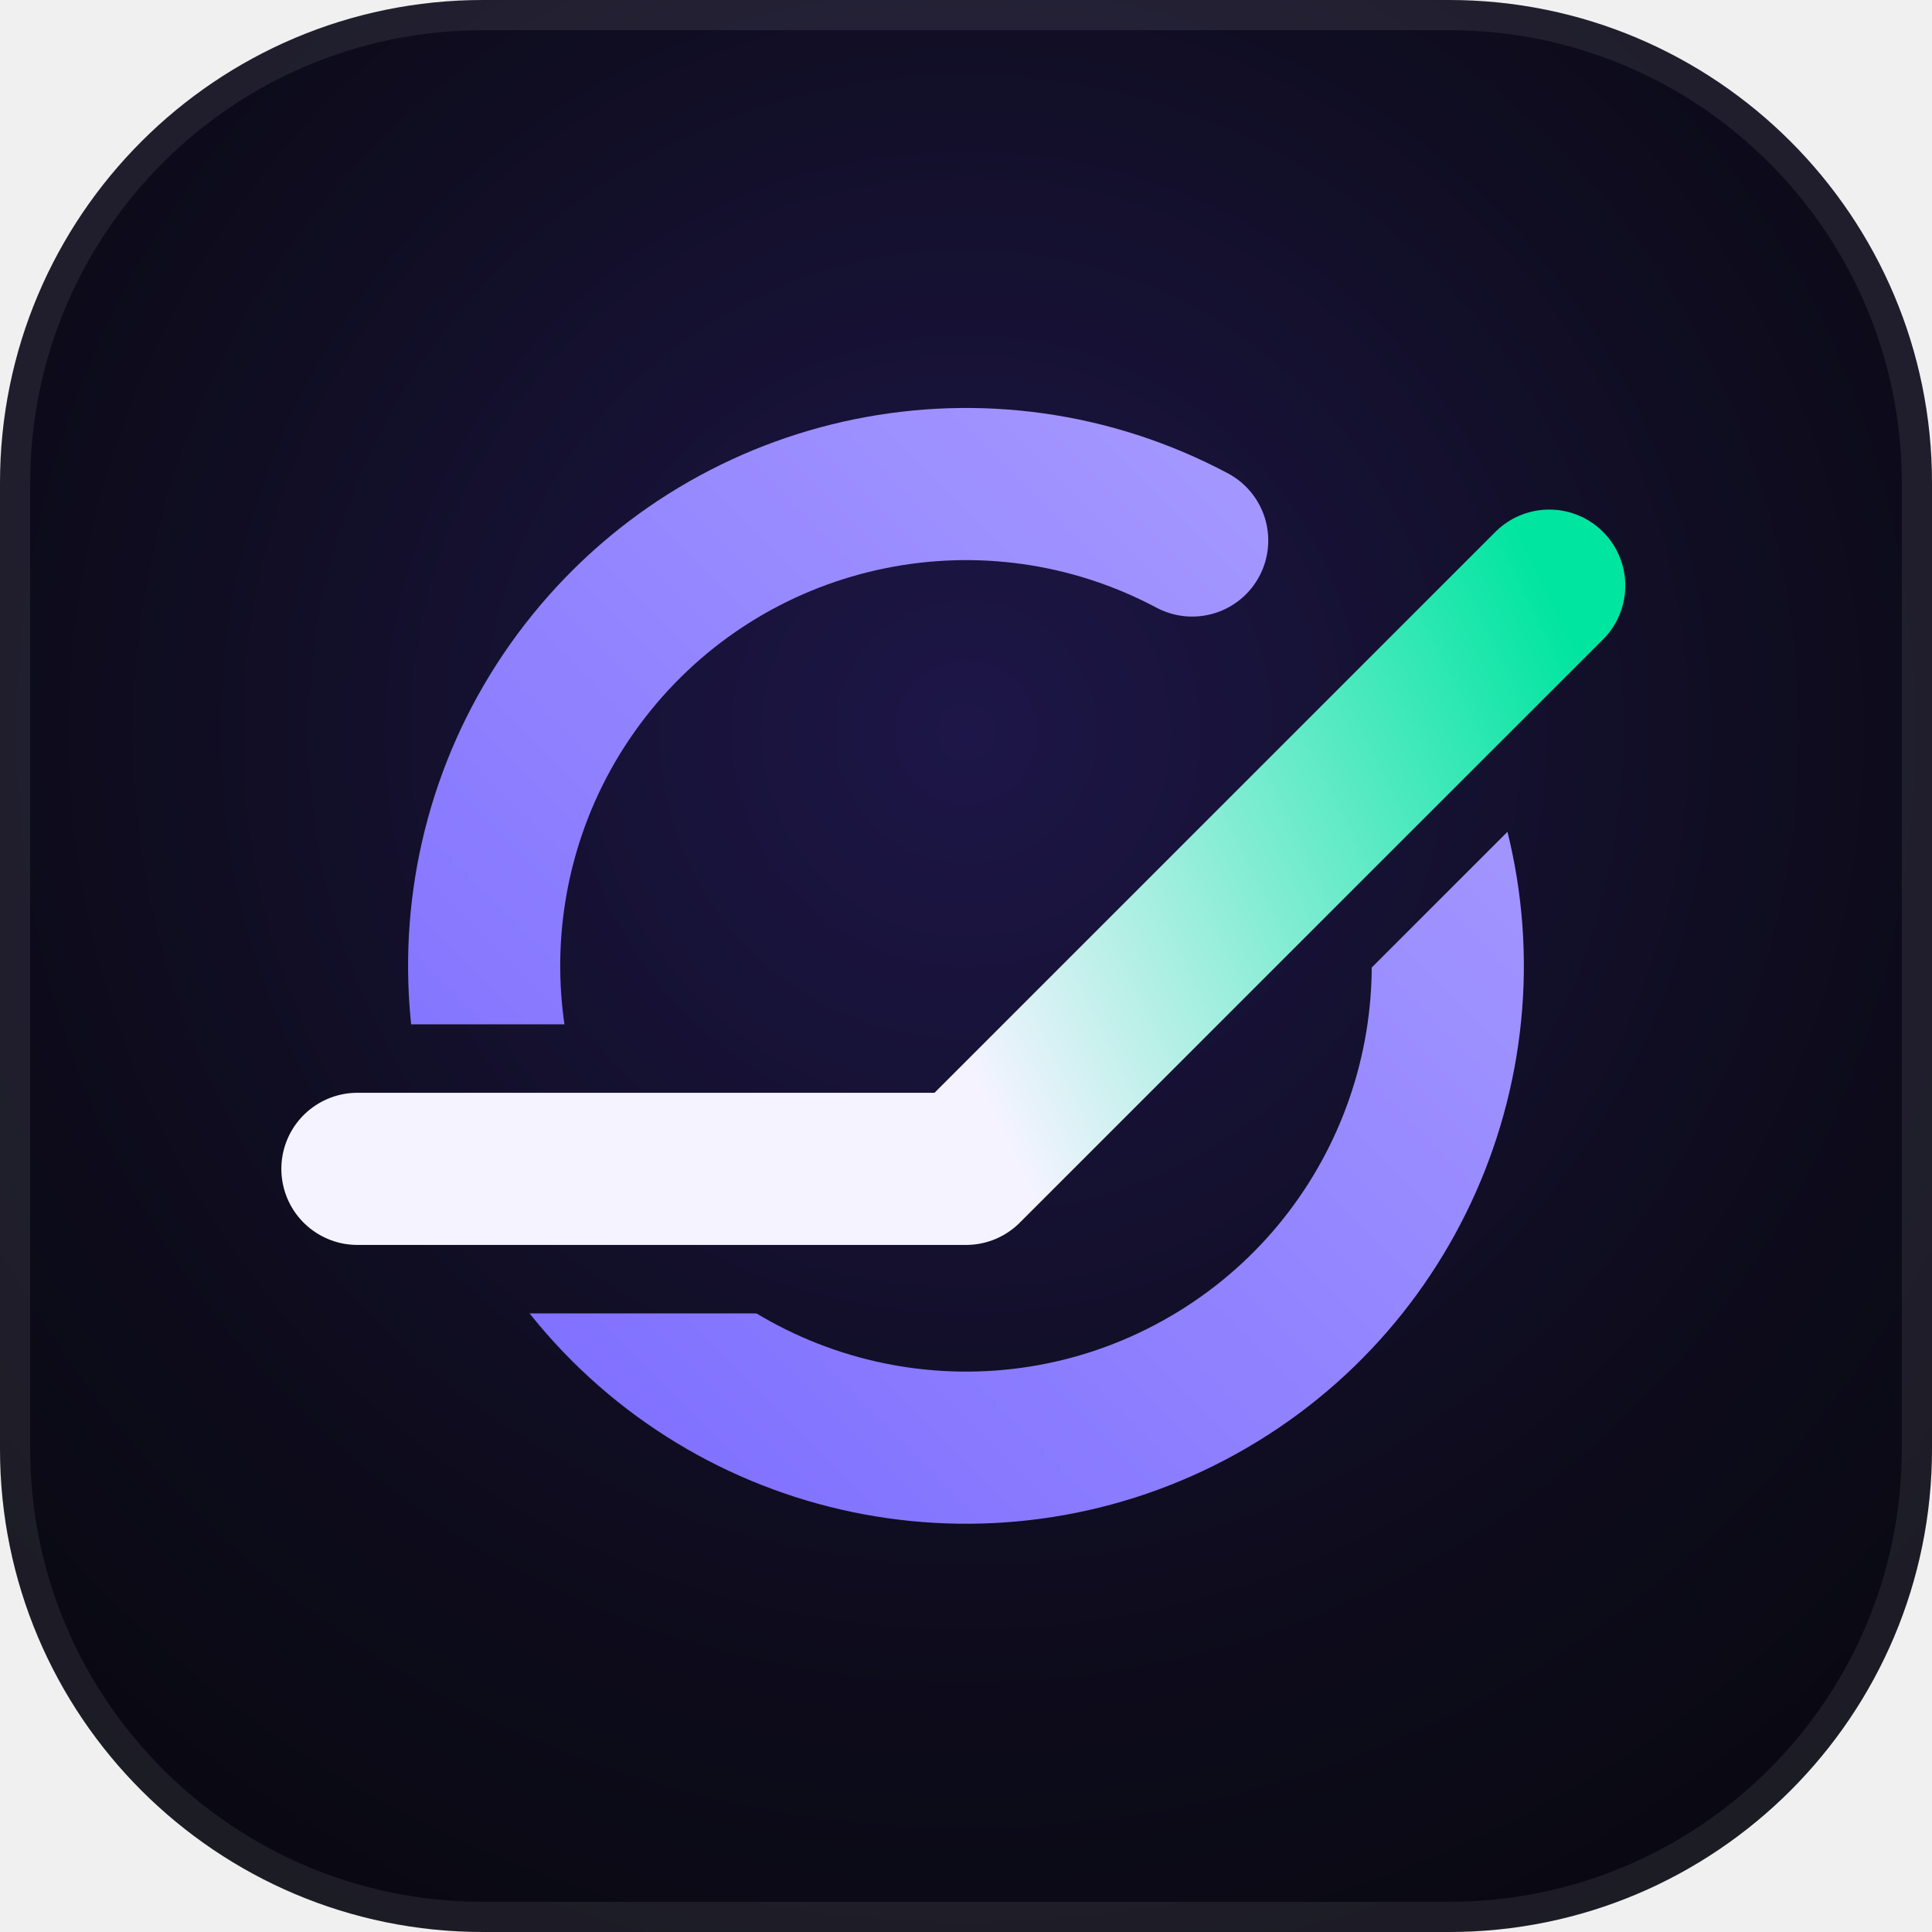
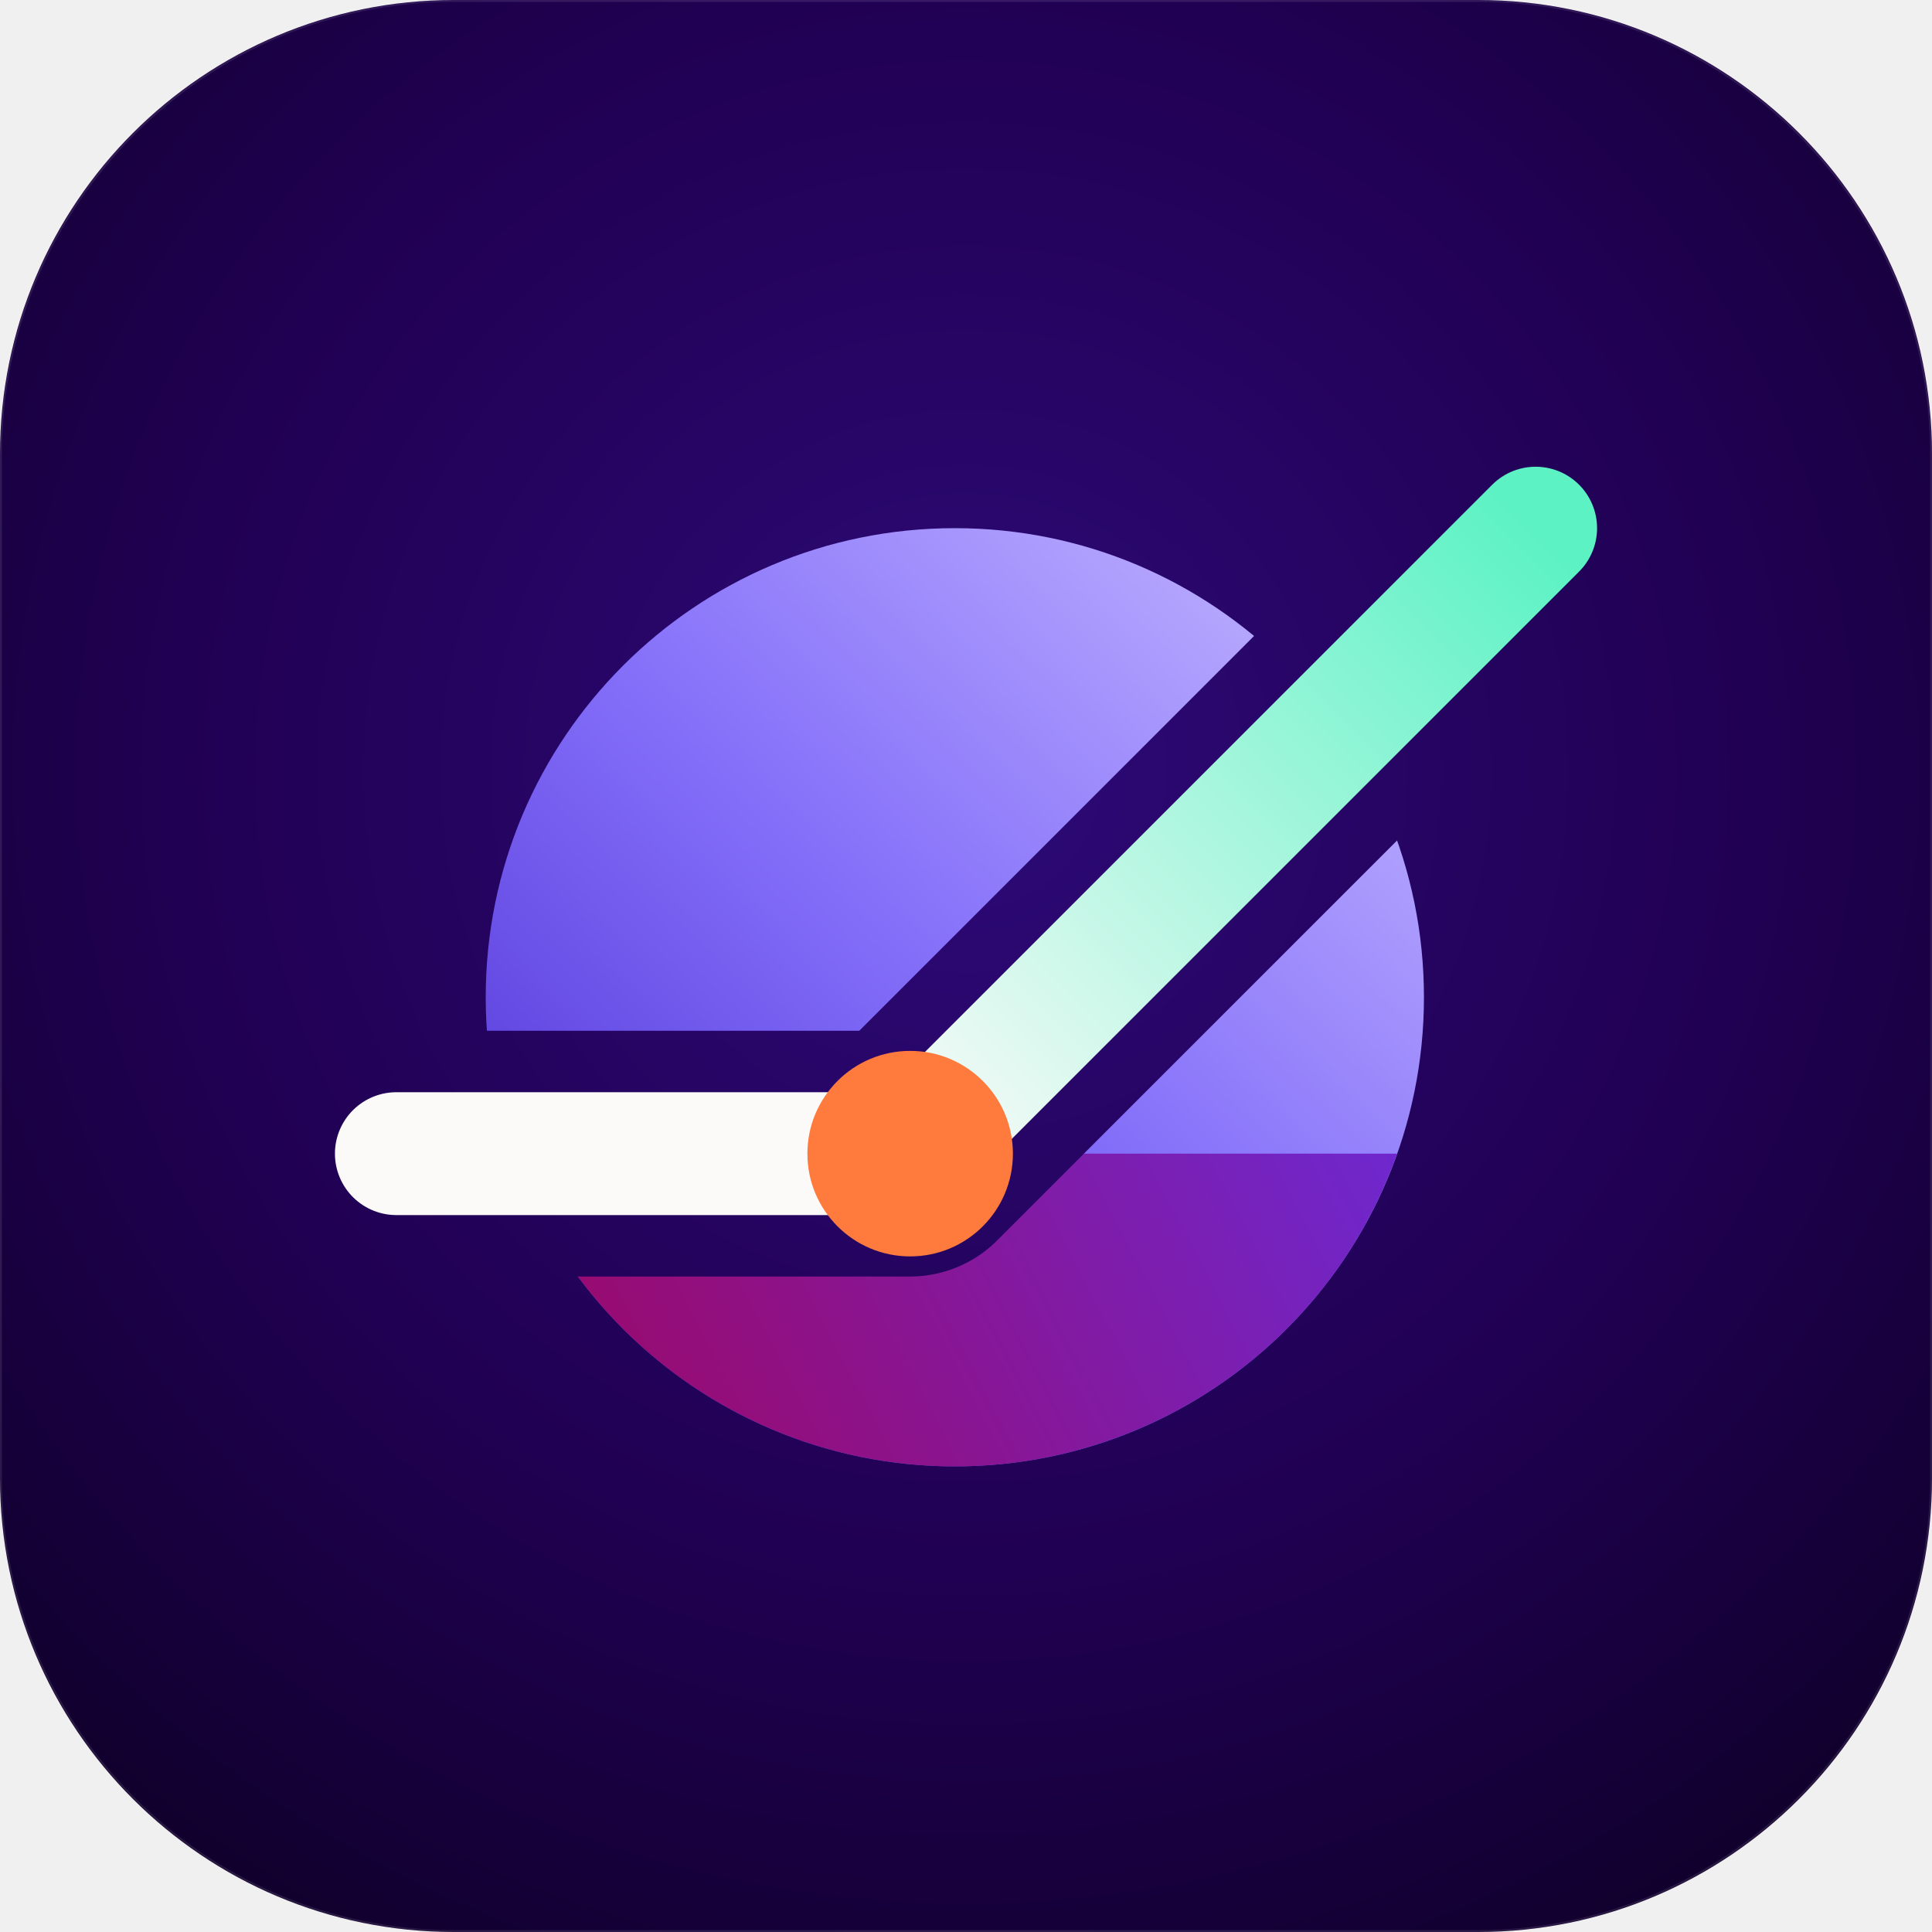
- <svg xmlns="http://www.w3.org/2000/svg" width="512" height="512" viewBox="0 0 512 512">
-   <g transform="scale(8)">
+ <svg xmlns="http://www.w3.org/2000/svg" width="1024" height="1024" viewBox="0 0 1024 1024">
+   <defs>
+     <clipPath id="ai-clip">
+       <rect width="1024" height="1024" rx="240.64" />
+     </clipPath>
+   </defs>
+   <g clip-path="url(#ai-clip)">
    <defs>
-       <radialGradient id="t-bg" cx="0.5" cy="0.38" r="0.75">
-         <stop offset="0" stop-color="#1d1648" />
-         <stop offset="0.6" stop-color="#0e0c1d" />
-         <stop offset="1" stop-color="#08080f" />
+       <radialGradient id="ai-ng" cx="0.5" cy="0.4" r="0.75">
+         <stop offset="0" stop-color="#2d0a78" />
+         <stop offset="0.55" stop-color="#200052" />
+         <stop offset="1" stop-color="#0d0024" />
      </radialGradient>
-       <clipPath id="t-clip">
-         <rect width="64" height="64" rx="16" />
-       </clipPath>
    </defs>
-     <g clip-path="url(#t-clip)">
-       <rect width="64" height="64" fill="url(#t-bg)" />
-       <rect x="0.5" y="0.5" width="63" height="63" rx="15.5" fill="none" stroke="#ffffff" stroke-opacity="0.08" />
-       <g transform="translate(5.12 5.12) scale(0.84)">
+     <rect width="1024" height="1024" fill="url(#ai-ng)" />
+     <rect x="0.5" y="0.5" width="1023" height="1023" rx="240.64" fill="none" stroke="#fff" stroke-opacity="0.1" />
+     <g transform="translate(133.12 133.12) scale(11.84)">
+       <g transform="translate(0.5 -0.6)">
        <defs>
-           <mask id="t-m-cut" maskUnits="userSpaceOnUse" x="0" y="0" width="64" height="64">
+           <mask id="ai-m-cut" maskUnits="userSpaceOnUse" x="0" y="0" width="64" height="64">
            <rect width="64" height="64" fill="#fff" />
-             <path d="M8 40 L32 40 L55 17" fill="none" stroke="#000" stroke-width="11.4" stroke-linecap="round" stroke-linejoin="round" />
+             <path d="M6 41 H29 L57 13" stroke="#000" stroke-width="11" fill="none" stroke-linejoin="round" stroke-linecap="round" />
          </mask>
-           <linearGradient id="t-m-ring" x1="12" y1="52" x2="52" y2="12" gradientUnits="userSpaceOnUse">
-             <stop offset="0" stop-color="#7c6cff" />
-             <stop offset="1" stop-color="#a99dff" />
+           <linearGradient id="ai-m-call" x1="12" y1="54" x2="50" y2="14" gradientUnits="userSpaceOnUse">
+             <stop offset="0" stop-color="#4a2bd0" />
+             <stop offset="0.5" stop-color="#836ef9" />
+             <stop offset="1" stop-color="#c3b6ff" />
          </linearGradient>
-           <linearGradient id="t-m-ray" x1="8" y1="40" x2="55" y2="17" gradientUnits="userSpaceOnUse">
-             <stop offset="0" stop-color="#f4f3ff" />
-             <stop offset="0.45" stop-color="#f4f3ff" />
-             <stop offset="1" stop-color="#00e5a0" />
+           <linearGradient id="ai-m-put" x1="10" y1="56" x2="52" y2="34" gradientUnits="userSpaceOnUse">
+             <stop offset="0" stop-color="#a0055d" />
+             <stop offset="1" stop-color="#6a2bd9" />
+           </linearGradient>
+           <linearGradient id="ai-m-ray" x1="29" y1="41" x2="57" y2="13" gradientUnits="userSpaceOnUse">
+             <stop offset="0" stop-color="#fbfaf9" />
+             <stop offset="1" stop-color="#5cf2c4" />
          </linearGradient>
        </defs>
-         <g fill="none" stroke-width="6" stroke-linecap="round" stroke-linejoin="round">
-           <path d="M50.07 26.13 A19 19 0 1 1 40.92 15.22" stroke="url(#t-m-ring)" mask="url(#t-m-cut)" />
-           <path d="M8 40 L32 40 L55 17" stroke="url(#t-m-ray)" />
+         <g mask="url(#ai-m-cut)">
+           <circle cx="31" cy="34" r="21" fill="url(#ai-m-call)" />
+           <path d="M11.201 41 H50.799 A21 21 0 0 1 11.201 41Z" fill="url(#ai-m-put)" />
        </g>
+         <path d="M6 41 H29 L57 13" stroke="url(#ai-m-ray)" stroke-width="5.5" fill="none" stroke-linecap="round" stroke-linejoin="round" />
+         <circle cx="29" cy="41" r="4.6" fill="#ff7a3d" />
      </g>
    </g>
  </g>
</svg>
